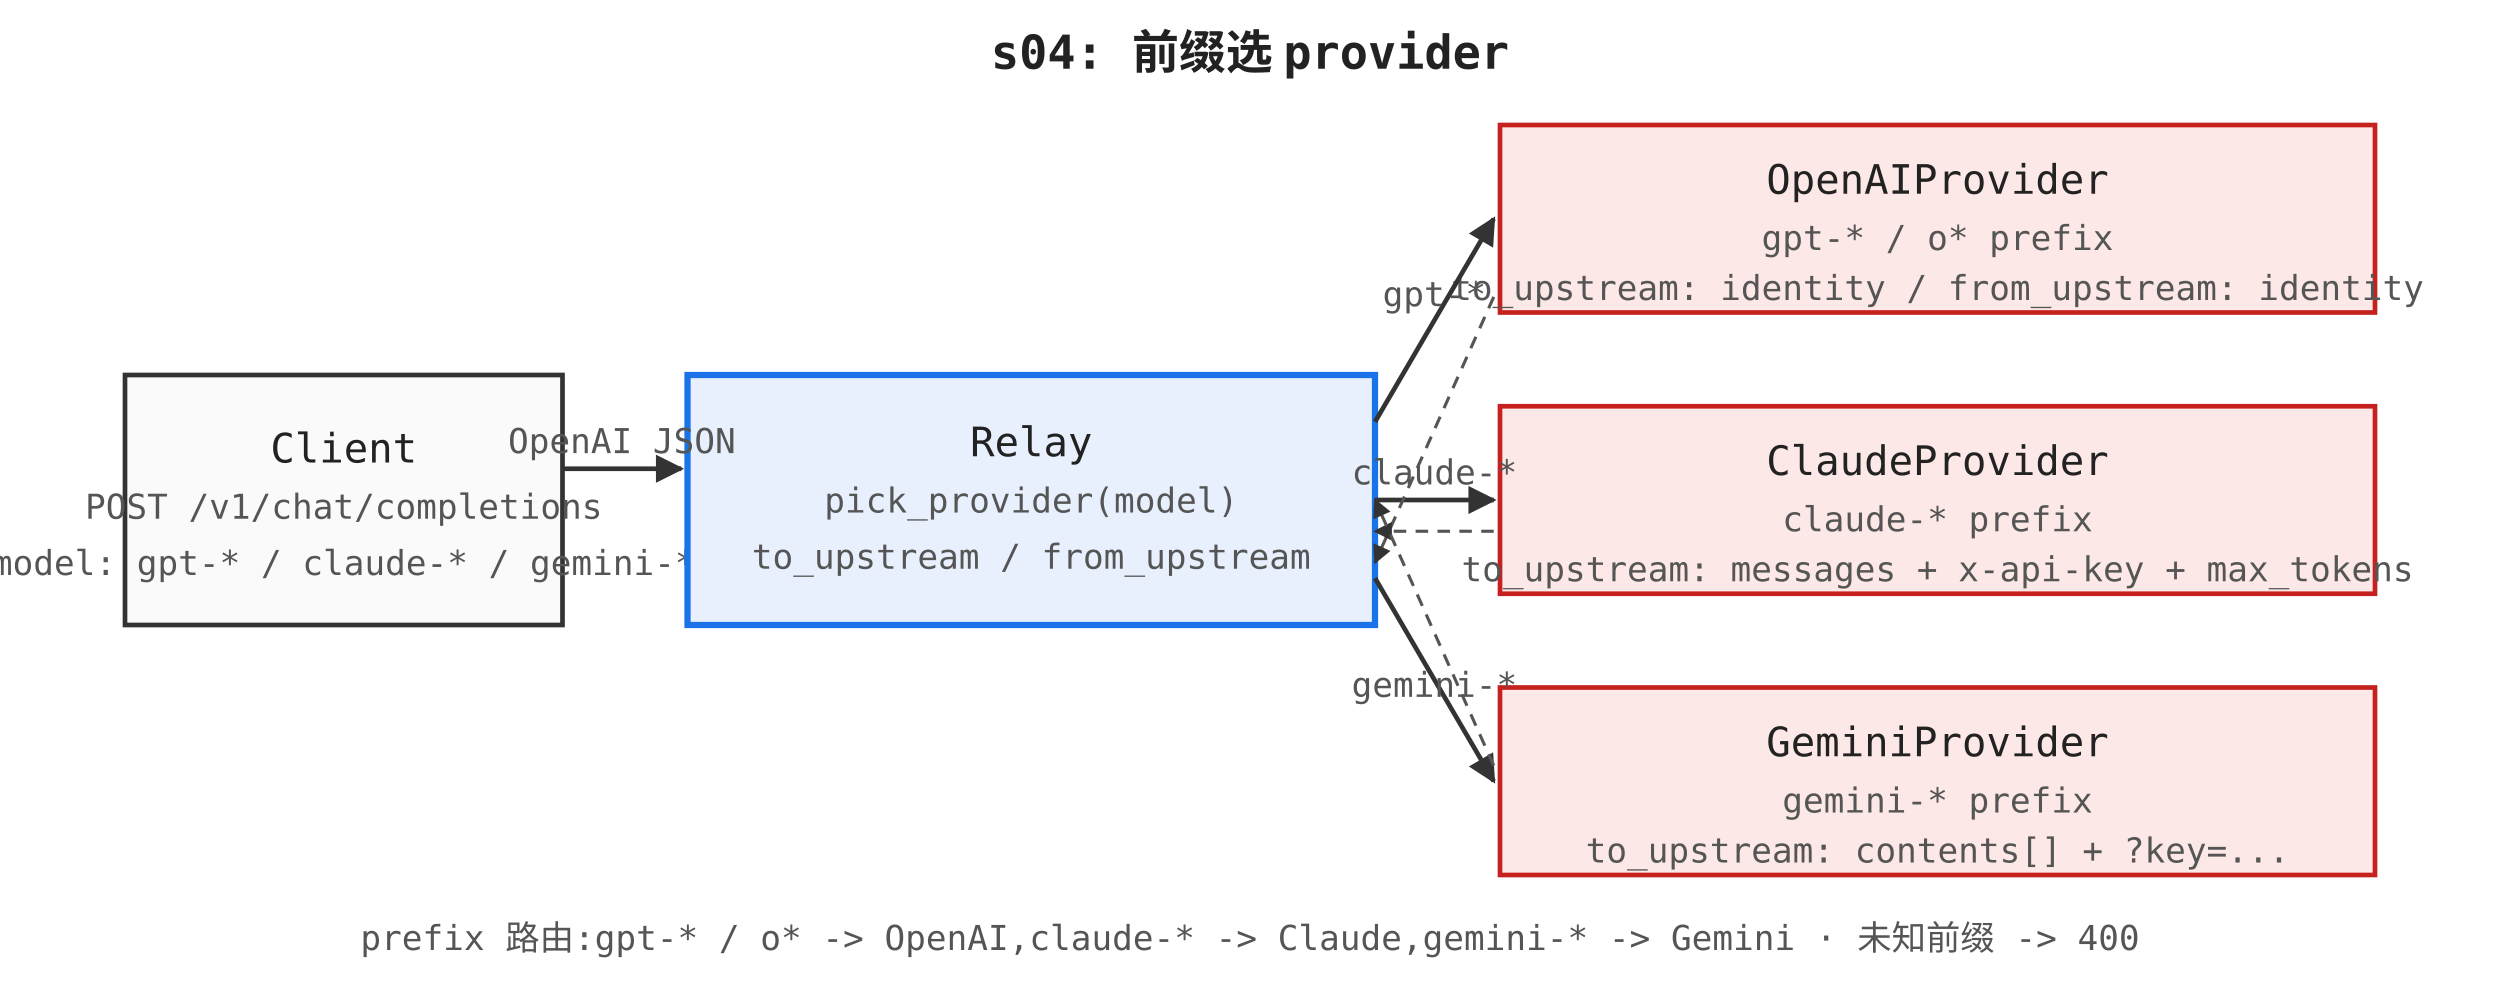
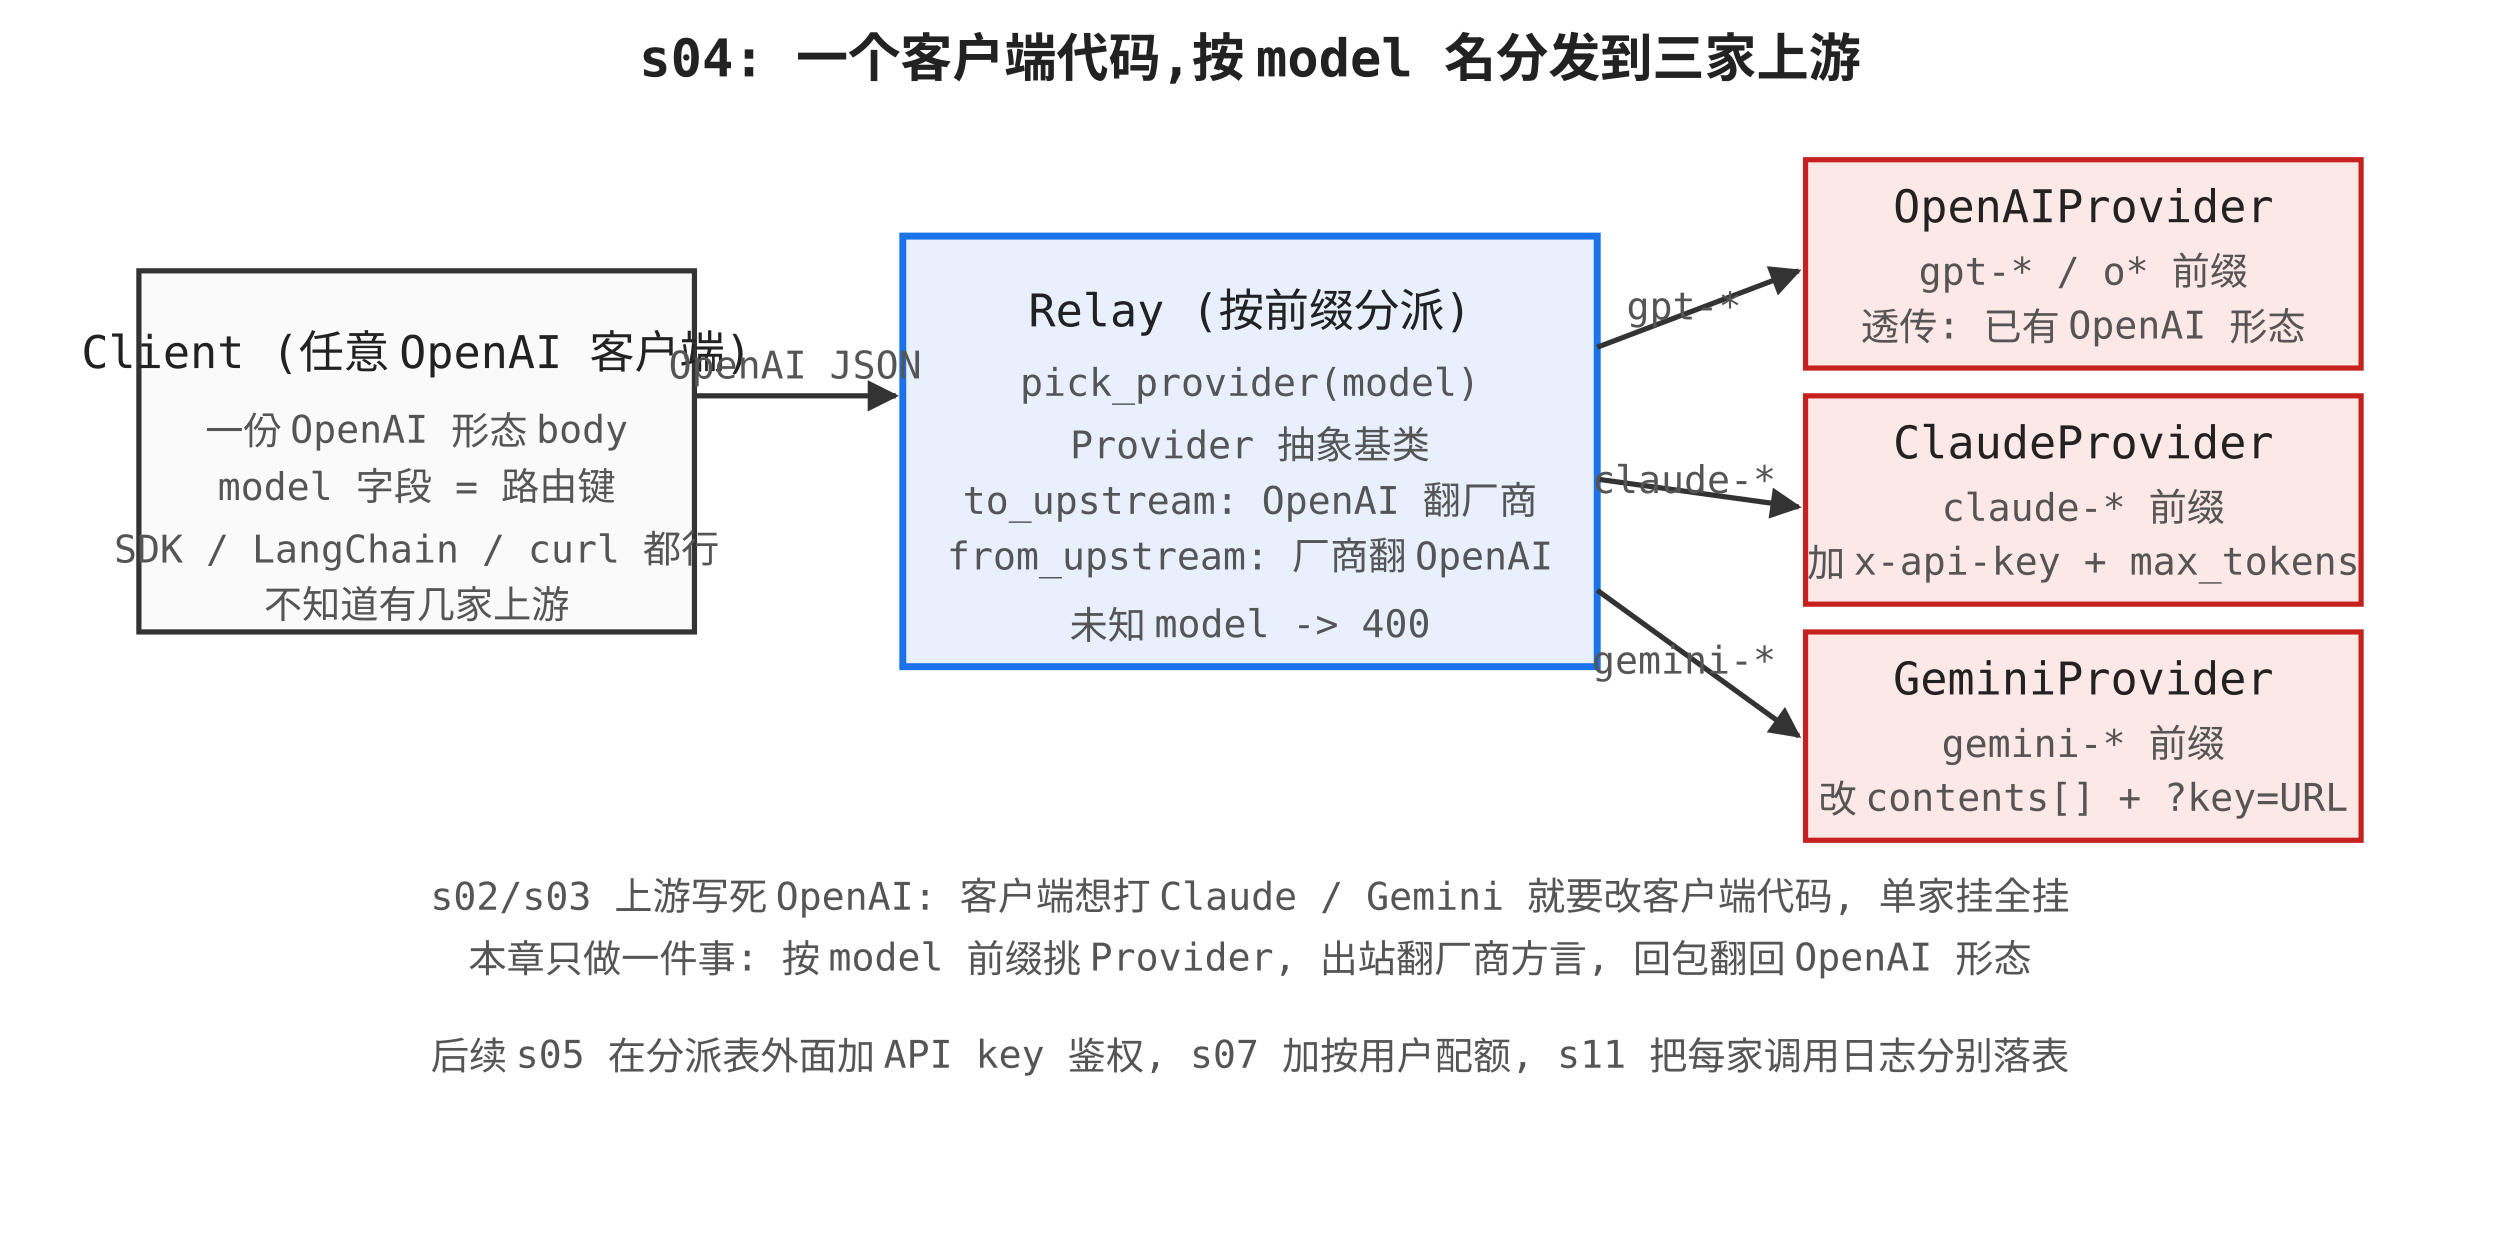
- <svg xmlns="http://www.w3.org/2000/svg" viewBox="0 0 800 320" font-family="monospace">
+ <svg xmlns="http://www.w3.org/2000/svg" viewBox="0 0 720 360" font-family="monospace">
  <style>
    .client   { fill: #fafafa; stroke: #333;    stroke-width: 1.5; }
    .gateway  { fill: #e8f0fe; stroke: #1a73e8; stroke-width: 2;   }
    .upstream { fill: #fce8e6; stroke: #c5221f; stroke-width: 1.5; }
    .title    { font-size: 15px; font-weight: bold; fill: #222; }
    .label    { font-size: 13px; fill: #222; }
    .small    { font-size: 11px; fill: #555; }
    .arrow    { stroke: #333; stroke-width: 1.5; fill: none; marker-end: url(#arrow); }
    .arrowR   { stroke: #555; stroke-width: 1;   fill: none; marker-end: url(#arrow); stroke-dasharray: 4 3; }
  </style>
  <defs>
    <marker id="arrow" viewBox="0 0 10 10" refX="9" refY="5" markerWidth="6" markerHeight="6" orient="auto">
      <path d="M0,0 L10,5 L0,10 z" fill="#333" />
    </marker>
  </defs>
-   <text x="400" y="22" text-anchor="middle" class="title">s04: 前缀选 provider</text>
-   <rect class="client" x="40" y="120" width="140" height="80" />
-   <text x="110" y="148" text-anchor="middle" class="label">Client</text>
-   <text x="110" y="166" text-anchor="middle" class="small">POST /v1/chat/completions</text>
-   <text x="110" y="184" text-anchor="middle" class="small">model: gpt-* / claude-* / gemini-*</text>
-   <rect class="gateway" x="220" y="120" width="220" height="80" />
-   <text x="330" y="146" text-anchor="middle" class="label">Relay</text>
-   <text x="330" y="164" text-anchor="middle" class="small">pick_provider(model)</text>
-   <text x="330" y="182" text-anchor="middle" class="small">to_upstream / from_upstream</text>
-   <rect class="upstream" x="480" y="40" width="280" height="60" />
-   <text x="620" y="62" text-anchor="middle" class="label">OpenAIProvider</text>
-   <text x="620" y="80" text-anchor="middle" class="small">gpt-* / o* prefix</text>
-   <text x="620" y="96" text-anchor="middle" class="small">to_upstream: identity / from_upstream: identity</text>
-   <rect class="upstream" x="480" y="130" width="280" height="60" />
-   <text x="620" y="152" text-anchor="middle" class="label">ClaudeProvider</text>
-   <text x="620" y="170" text-anchor="middle" class="small">claude-* prefix</text>
-   <text x="620" y="186" text-anchor="middle" class="small">to_upstream: messages + x-api-key + max_tokens</text>
-   <rect class="upstream" x="480" y="220" width="280" height="60" />
-   <text x="620" y="242" text-anchor="middle" class="label">GeminiProvider</text>
-   <text x="620" y="260" text-anchor="middle" class="small">gemini-* prefix</text>
-   <text x="620" y="276" text-anchor="middle" class="small">to_upstream: contents[] + ?key=...</text>
-   <line class="arrow" x1="180" y1="150" x2="218" y2="150" />
-   <text x="199" y="145" text-anchor="middle" class="small">OpenAI JSON</text>
-   <line class="arrow" x1="440" y1="135" x2="478" y2="70" />
-   <text x="459" y="98" text-anchor="middle" class="small">gpt-*</text>
-   <line class="arrow" x1="440" y1="160" x2="478" y2="160" />
-   <text x="459" y="155" text-anchor="middle" class="small">claude-*</text>
-   <line class="arrow" x1="440" y1="185" x2="478" y2="250" />
-   <text x="459" y="223" text-anchor="middle" class="small">gemini-*</text>
-   <line class="arrowR" x1="478" y1="95" x2="440" y2="180" />
-   <line class="arrowR" x1="478" y1="170" x2="440" y2="170" />
-   <line class="arrowR" x1="478" y1="245" x2="440" y2="160" />
-   <text x="400" y="304" text-anchor="middle" class="small">prefix 路由:gpt-* / o* -&gt; OpenAI,claude-* -&gt; Claude,gemini-* -&gt; Gemini · 未知前缀 -&gt; 400</text>
+   <text x="360" y="22" text-anchor="middle" class="title">s04: 一个客户端代码,按 model 名分发到三家上游</text>
+   <rect class="client" x="40" y="78" width="160" height="104" />
+   <text x="120" y="106" text-anchor="middle" class="label">Client (任意 OpenAI 客户端)</text>
+   <text x="120" y="128" text-anchor="middle" class="small">一份 OpenAI 形态 body</text>
+   <text x="120" y="144" text-anchor="middle" class="small">model 字段 = 路由键</text>
+   <text x="120" y="162" text-anchor="middle" class="small">SDK / LangChain / curl 都行</text>
+   <text x="120" y="178" text-anchor="middle" class="small">不知道有几家上游</text>
+   <rect class="gateway" x="260" y="68" width="200" height="124" />
+   <text x="360" y="94" text-anchor="middle" class="label">Relay (按前缀分派)</text>
+   <text x="360" y="114" text-anchor="middle" class="small">pick_provider(model)</text>
+   <text x="360" y="132" text-anchor="middle" class="small">Provider 抽象基类</text>
+   <text x="360" y="148" text-anchor="middle" class="small">to_upstream: OpenAI 翻厂商</text>
+   <text x="360" y="164" text-anchor="middle" class="small">from_upstream: 厂商翻 OpenAI</text>
+   <text x="360" y="184" text-anchor="middle" class="small">未知 model -&gt; 400</text>
+   <rect class="upstream" x="520" y="46" width="160" height="60" />
+   <text x="600" y="64" text-anchor="middle" class="label">OpenAIProvider</text>
+   <text x="600" y="82" text-anchor="middle" class="small">gpt-* / o* 前缀</text>
+   <text x="600" y="98" text-anchor="middle" class="small">透传: 已有 OpenAI 形态</text>
+   <rect class="upstream" x="520" y="114" width="160" height="60" />
+   <text x="600" y="132" text-anchor="middle" class="label">ClaudeProvider</text>
+   <text x="600" y="150" text-anchor="middle" class="small">claude-* 前缀</text>
+   <text x="600" y="166" text-anchor="middle" class="small">加 x-api-key + max_tokens</text>
+   <rect class="upstream" x="520" y="182" width="160" height="60" />
+   <text x="600" y="200" text-anchor="middle" class="label">GeminiProvider</text>
+   <text x="600" y="218" text-anchor="middle" class="small">gemini-* 前缀</text>
+   <text x="600" y="234" text-anchor="middle" class="small">改 contents[] + ?key=URL</text>
+   <line class="arrow" x1="200" y1="114" x2="258" y2="114" />
+   <text x="229" y="109" text-anchor="middle" class="small">OpenAI JSON</text>
+   <line class="arrow" x1="460" y1="100" x2="518" y2="78" />
+   <text x="485" y="92" text-anchor="middle" class="small">gpt-*</text>
+   <line class="arrow" x1="460" y1="138" x2="518" y2="146" />
+   <text x="485" y="142" text-anchor="middle" class="small">claude-*</text>
+   <line class="arrow" x1="460" y1="170" x2="518" y2="212" />
+   <text x="485" y="194" text-anchor="middle" class="small">gemini-*</text>
+   <text x="360" y="262" text-anchor="middle" class="small">s02/s03 上游写死 OpenAI: 客户端想打 Claude / Gemini 就要改客户端代码, 单家挂全挂</text>
+   <text x="360" y="280" text-anchor="middle" class="small">本章只做一件事: 按 model 前缀挑 Provider, 出站翻厂商方言, 回包翻回 OpenAI 形态</text>
+   <text x="360" y="308" text-anchor="middle" class="small">后续 s05 在分派表外面加 API key 鉴权, s07 加按用户配额, s11 把每家调用日志分别落表</text>
</svg>
